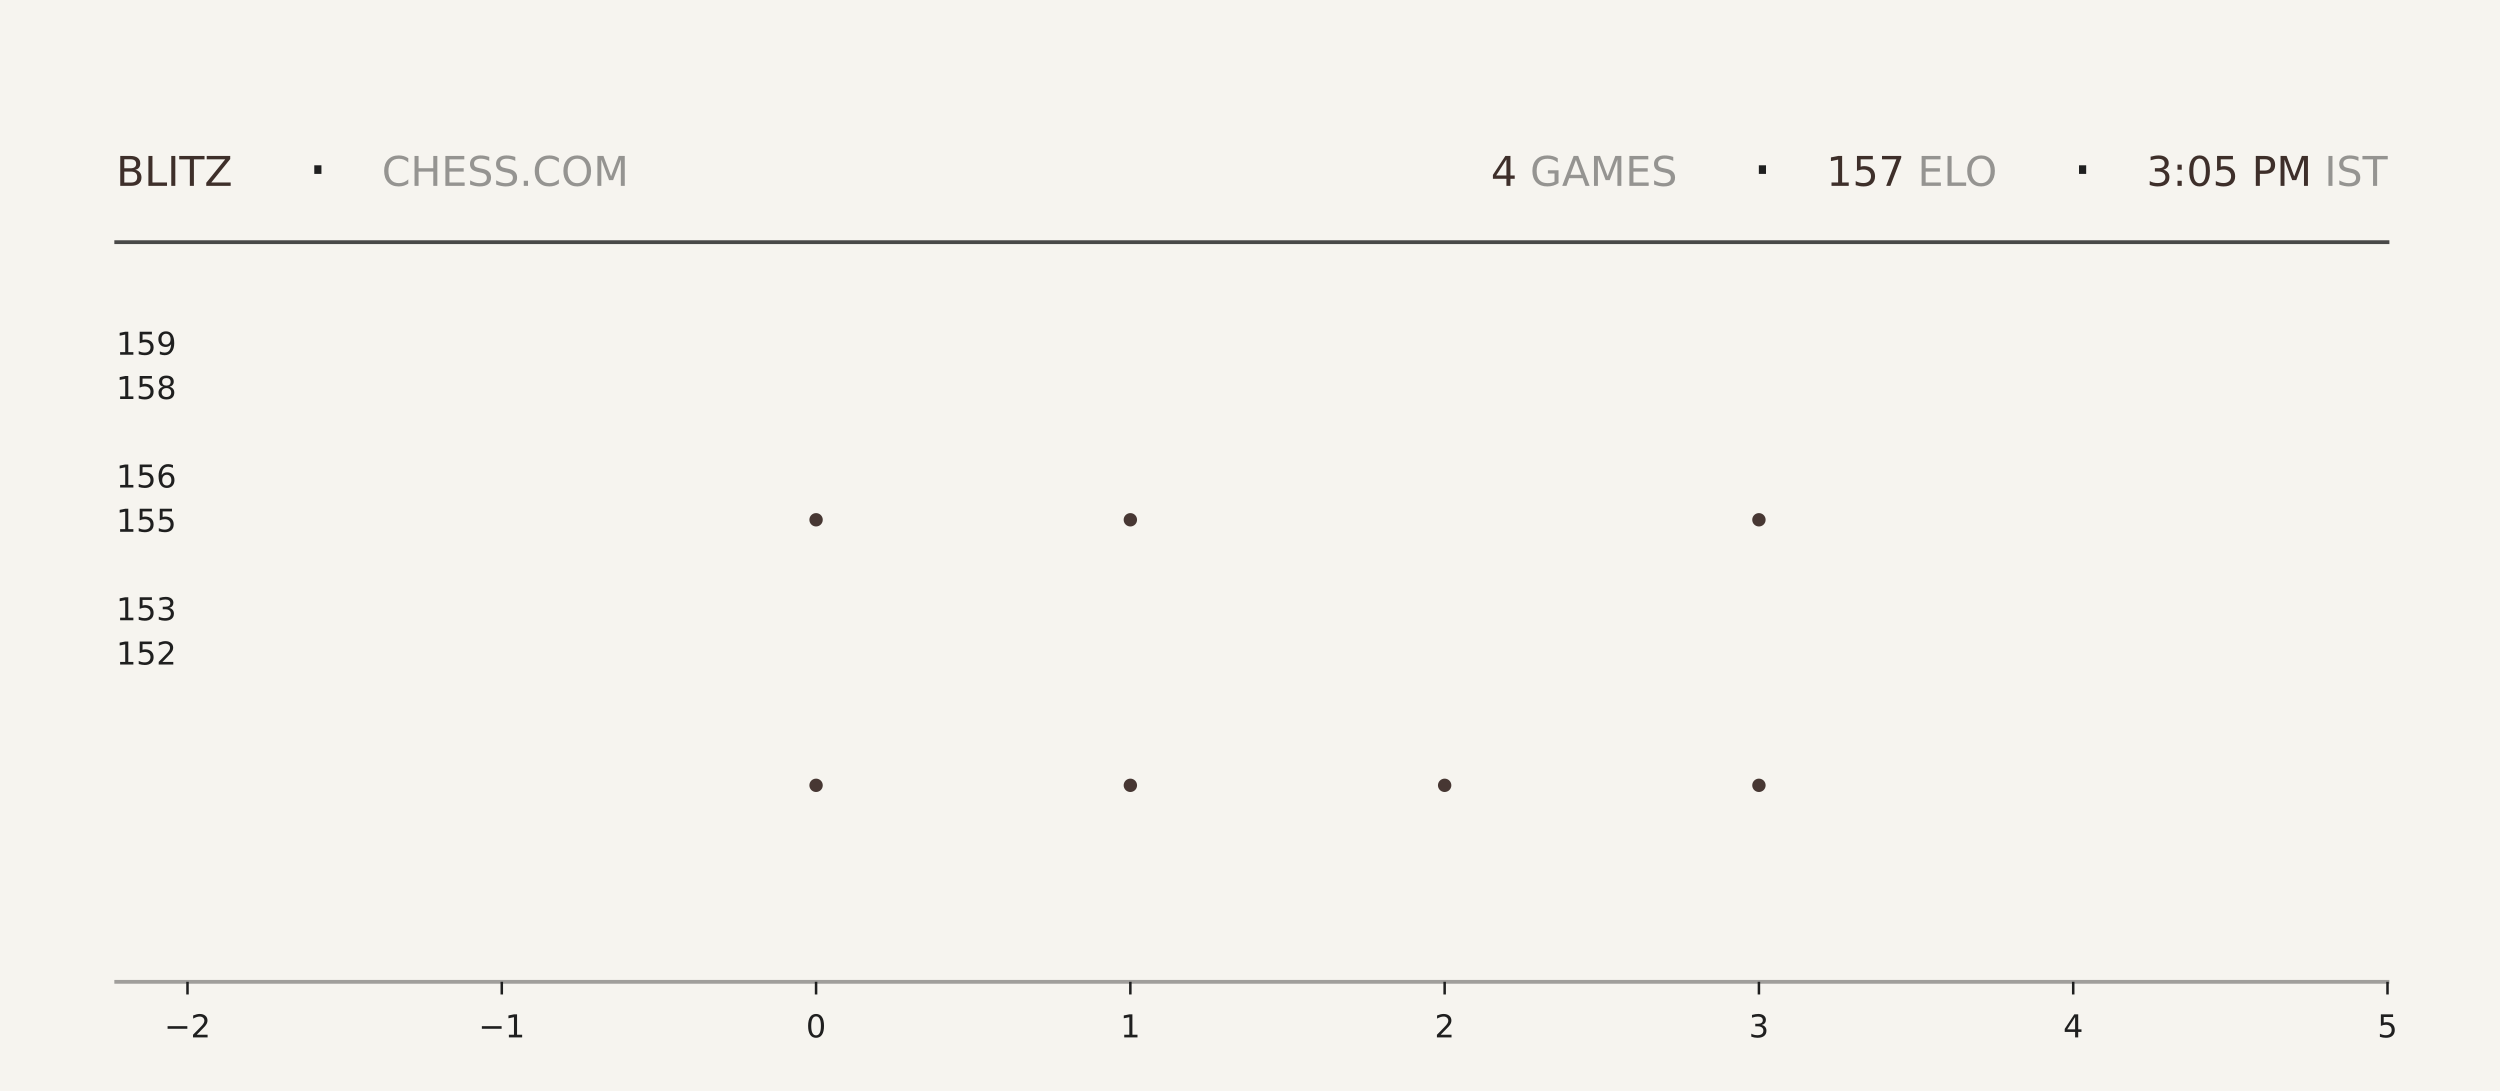
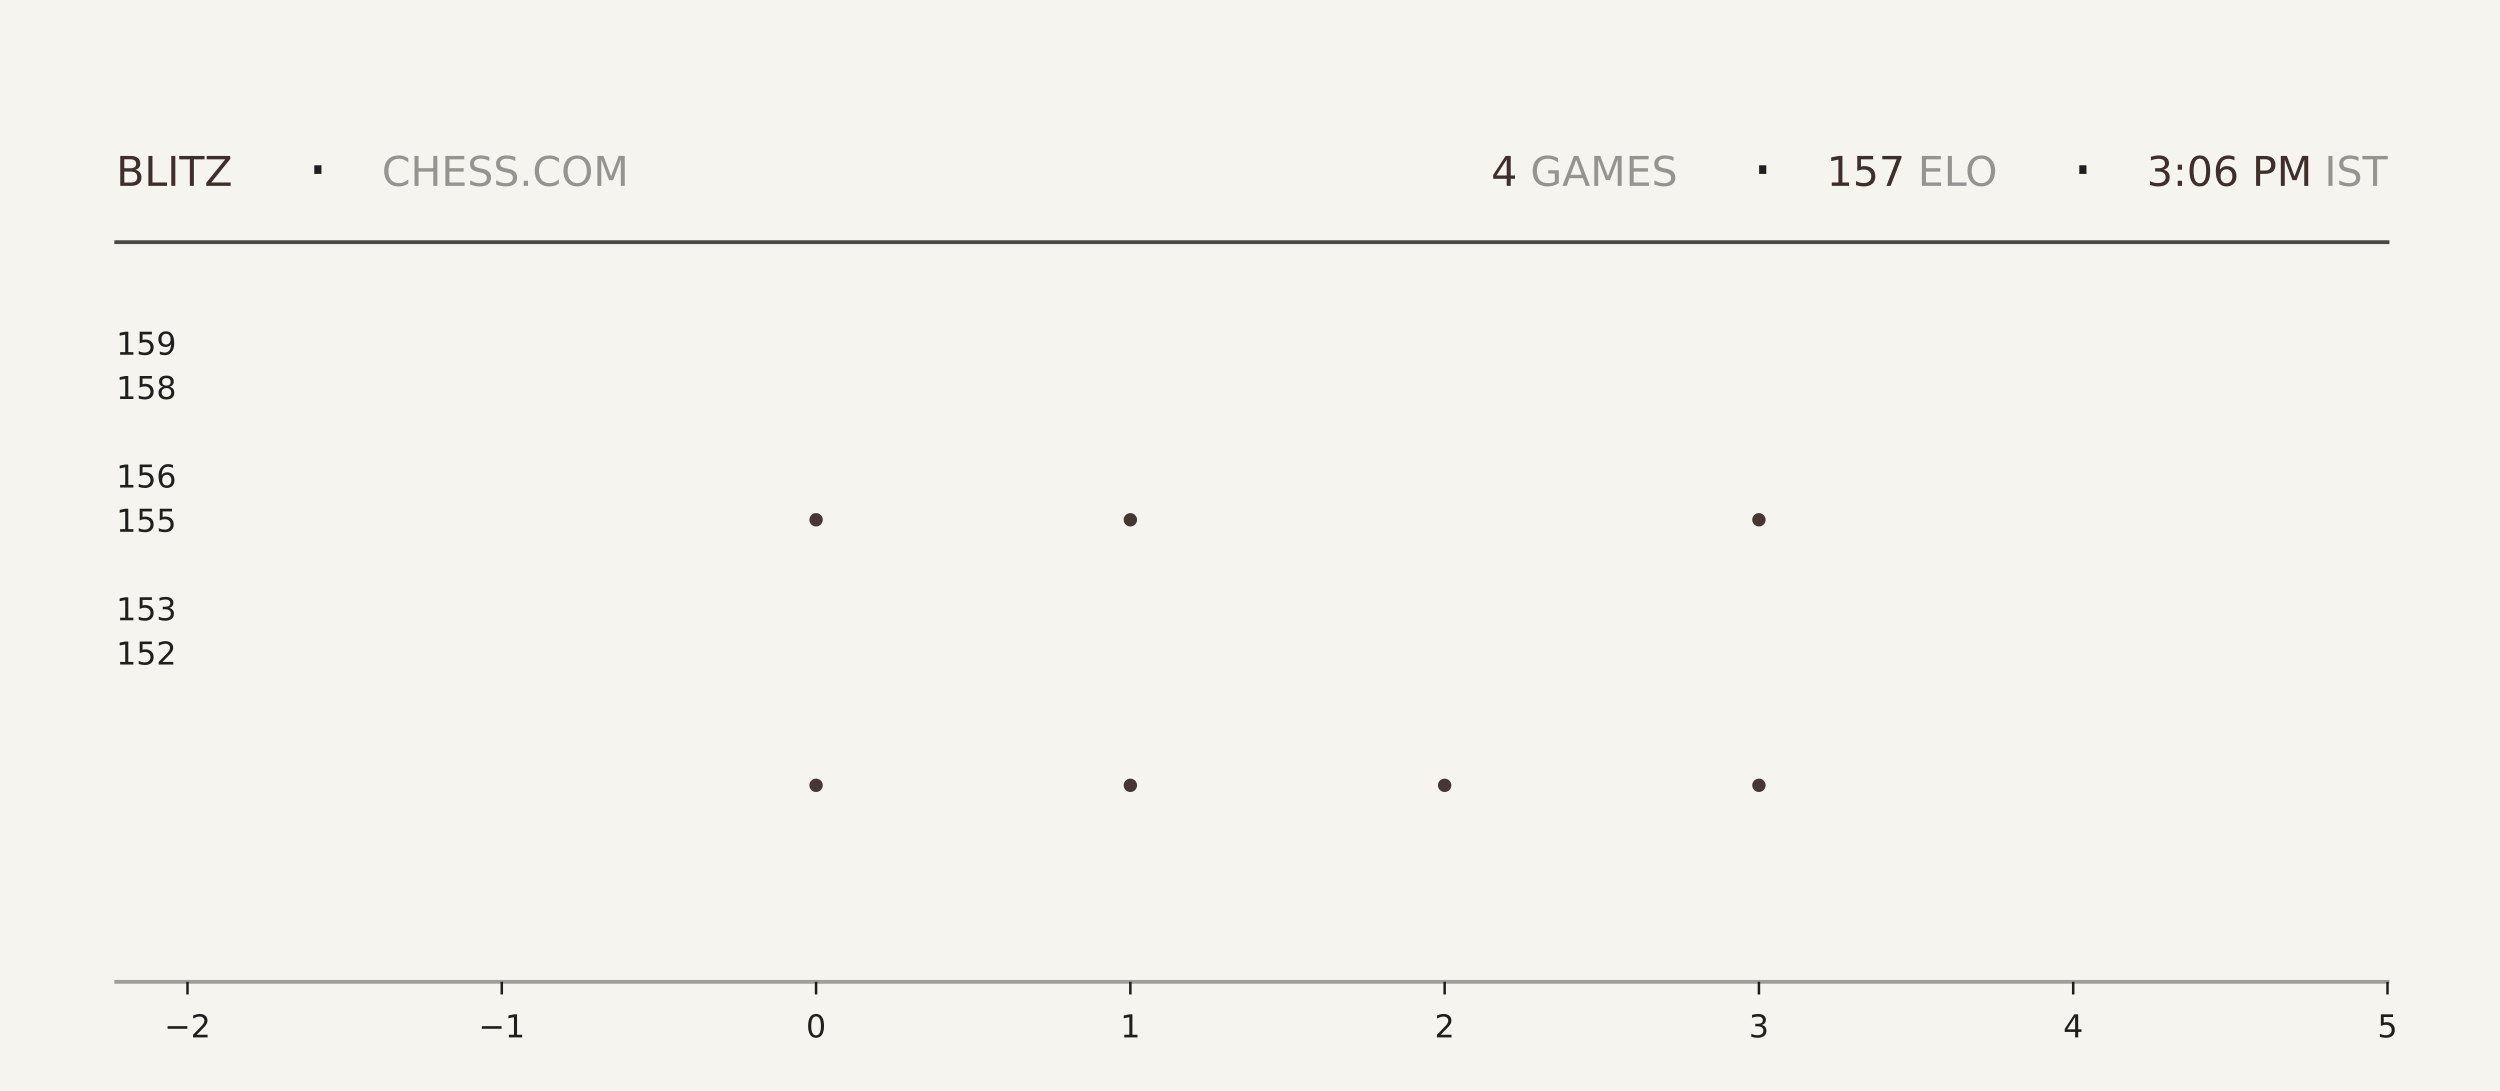
<svg xmlns="http://www.w3.org/2000/svg" xmlns:xlink="http://www.w3.org/1999/xlink" width="792pt" height="345.6pt" viewBox="0 0 792 345.6" version="1.1">
  <defs>
    <style type="text/css">*{stroke-linejoin: round; stroke-linecap: butt}</style>
  </defs>
  <g id="figure_1">
    <g id="patch_1">
      <path d="M 0 345.6  L 792 345.6  L 792 0  L 0 0  z " style="fill: #f6f4ef" />
    </g>
    <g id="axes_1">
      <g id="patch_2">
        <path d="M 59.4 311.04  L 756.36 311.04  L 756.36 103.68  L 59.4 103.68  z " style="fill: #f6f4ef" />
      </g>
      <g id="PathCollection_1">
        <defs>
-           <path id="m55666decda" d="M 0 2.121  C 0.563 2.121 1.102 1.898 1.5 1.5  C 1.898 1.102 2.121 0.563 2.121 0  C 2.121 -0.563 1.898 -1.102 1.5 -1.5  C 1.102 -1.898 0.563 -2.121 0 -2.121  C -0.563 -2.121 -1.102 -1.898 -1.5 -1.5  C -1.898 -1.102 -2.121 -0.563 -2.121 0  C -2.121 0.563 -1.898 1.102 -1.5 1.5  C -1.102 1.898 -0.563 2.121 0 2.121  z " />
-         </defs>
-         <g clip-path="url(#p12e716854c)">
-           <use xlink:href="#m55666decda" x="258.531" y="248.79" style="fill: #3e2f2a; fill-opacity: 0.95" />
-           <use xlink:href="#m55666decda" x="258.531" y="164.668" style="fill: #3e2f2a; fill-opacity: 0.95" />
+           <path id="mb83b826322" d="M 0 2.121  C 0.563 2.121 1.102 1.898 1.5 1.5  C 1.898 1.102 2.121 0.563 2.121 0  C 2.121 -0.563 1.898 -1.102 1.5 -1.5  C 1.102 -1.898 0.563 -2.121 0 -2.121  C -0.563 -2.121 -1.102 -1.898 -1.5 -1.5  C -1.898 -1.102 -2.121 -0.563 -2.121 0  C -2.121 0.563 -1.898 1.102 -1.5 1.5  C -1.102 1.898 -0.563 2.121 0 2.121  z " />
+         </defs>
+         <g clip-path="url(#pb43e3ade40)">
+           <use xlink:href="#mb83b826322" x="258.531" y="248.79" style="fill: #3e2f2a; fill-opacity: 0.95" />
+           <use xlink:href="#mb83b826322" x="258.531" y="164.668" style="fill: #3e2f2a; fill-opacity: 0.95" />
        </g>
      </g>
      <g id="PathCollection_2">
-         <g clip-path="url(#p12e716854c)">
-           <use xlink:href="#m55666decda" x="358.097" y="248.79" style="fill: #3e2f2a; fill-opacity: 0.95" />
-           <use xlink:href="#m55666decda" x="358.097" y="164.668" style="fill: #3e2f2a; fill-opacity: 0.95" />
-           <use xlink:href="#m55666decda" x="358.097" y="80.547" style="fill: #3e2f2a; fill-opacity: 0.95" />
+         <g clip-path="url(#pb43e3ade40)">
+           <use xlink:href="#mb83b826322" x="358.097" y="248.79" style="fill: #3e2f2a; fill-opacity: 0.95" />
+           <use xlink:href="#mb83b826322" x="358.097" y="164.668" style="fill: #3e2f2a; fill-opacity: 0.95" />
+           <use xlink:href="#mb83b826322" x="358.097" y="80.547" style="fill: #3e2f2a; fill-opacity: 0.95" />
        </g>
      </g>
      <g id="PathCollection_3">
-         <g clip-path="url(#p12e716854c)">
-           <use xlink:href="#m55666decda" x="457.663" y="248.79" style="fill: #3e2f2a; fill-opacity: 0.95" />
+         <g clip-path="url(#pb43e3ade40)">
+           <use xlink:href="#mb83b826322" x="457.663" y="248.79" style="fill: #3e2f2a; fill-opacity: 0.95" />
        </g>
      </g>
      <g id="PathCollection_4">
-         <g clip-path="url(#p12e716854c)">
-           <use xlink:href="#m55666decda" x="557.229" y="248.79" style="fill: #3e2f2a; fill-opacity: 0.95" />
-           <use xlink:href="#m55666decda" x="557.229" y="164.668" style="fill: #3e2f2a; fill-opacity: 0.95" />
-           <use xlink:href="#m55666decda" x="557.229" y="80.547" style="fill: #3e2f2a; fill-opacity: 0.95" />
+         <g clip-path="url(#pb43e3ade40)">
+           <use xlink:href="#mb83b826322" x="557.229" y="248.79" style="fill: #3e2f2a; fill-opacity: 0.95" />
+           <use xlink:href="#mb83b826322" x="557.229" y="164.668" style="fill: #3e2f2a; fill-opacity: 0.95" />
+           <use xlink:href="#mb83b826322" x="557.229" y="80.547" style="fill: #3e2f2a; fill-opacity: 0.95" />
        </g>
      </g>
      <g id="matplotlib.axis_1">
        <g id="xtick_1">
          <g id="line2d_1">
            <defs>
-               <path id="m893067a84d" d="M 0 0  L 0 4  " style="stroke: #1f1f1f; stroke-width: 0.8" />
+               <path id="m6a7aac0275" d="M 0 0  L 0 4  " style="stroke: #1f1f1f; stroke-width: 0.8" />
            </defs>
            <g>
-               <use xlink:href="#m893067a84d" x="59.4" y="311.04" style="fill: #1f1f1f; stroke: #1f1f1f; stroke-width: 0.8" />
+               <use xlink:href="#m6a7aac0275" x="59.4" y="311.04" style="fill: #1f1f1f; stroke: #1f1f1f; stroke-width: 0.8" />
            </g>
          </g>
          <g id="text_1">
            <g style="fill: #1f1f1f" transform="translate(52.02891 328.6384) scale(0.1 -0.1)">
              <defs>
                <path id="DejaVuSans-2212" d="M 678 2272  L 4684 2272  L 4684 1741  L 678 1741  L 678 2272  z " transform="scale(0.015625)" />
                <path id="DejaVuSans-32" d="M 1228 531  L 3431 531  L 3431 0  L 469 0  L 469 531  Q 828 903 1448 1529  Q 2069 2156 2228 2338  Q 2531 2678 2651 2914  Q 2772 3150 2772 3378  Q 2772 3750 2511 3984  Q 2250 4219 1831 4219  Q 1534 4219 1204 4116  Q 875 4013 500 3803  L 500 4441  Q 881 4594 1212 4672  Q 1544 4750 1819 4750  Q 2544 4750 2975 4387  Q 3406 4025 3406 3419  Q 3406 3131 3298 2873  Q 3191 2616 2906 2266  Q 2828 2175 2409 1742  Q 1991 1309 1228 531  z " transform="scale(0.015625)" />
              </defs>
              <use xlink:href="#DejaVuSans-2212" />
              <use xlink:href="#DejaVuSans-32" transform="translate(83.78906 0)" />
            </g>
          </g>
        </g>
        <g id="xtick_2">
          <g id="line2d_2">
            <g>
-               <use xlink:href="#m893067a84d" x="158.966" y="311.04" style="fill: #1f1f1f; stroke: #1f1f1f; stroke-width: 0.8" />
+               <use xlink:href="#m6a7aac0275" x="158.966" y="311.04" style="fill: #1f1f1f; stroke: #1f1f1f; stroke-width: 0.8" />
            </g>
          </g>
          <g id="text_2">
            <g style="fill: #1f1f1f" transform="translate(151.5946 328.6384) scale(0.1 -0.1)">
              <defs>
                <path id="DejaVuSans-31" d="M 794 531  L 1825 531  L 1825 4091  L 703 3866  L 703 4441  L 1819 4666  L 2450 4666  L 2450 531  L 3481 531  L 3481 0  L 794 0  L 794 531  z " transform="scale(0.015625)" />
              </defs>
              <use xlink:href="#DejaVuSans-2212" />
              <use xlink:href="#DejaVuSans-31" transform="translate(83.78906 0)" />
            </g>
          </g>
        </g>
        <g id="xtick_3">
          <g id="line2d_3">
            <g>
-               <use xlink:href="#m893067a84d" x="258.531" y="311.04" style="fill: #1f1f1f; stroke: #1f1f1f; stroke-width: 0.8" />
+               <use xlink:href="#m6a7aac0275" x="258.531" y="311.04" style="fill: #1f1f1f; stroke: #1f1f1f; stroke-width: 0.8" />
            </g>
          </g>
          <g id="text_3">
            <g style="fill: #1f1f1f" transform="translate(255.3502 328.6384) scale(0.1 -0.1)">
              <defs>
                <path id="DejaVuSans-30" d="M 2034 4250  Q 1547 4250 1301 3770  Q 1056 3291 1056 2328  Q 1056 1369 1301 889  Q 1547 409 2034 409  Q 2525 409 2770 889  Q 3016 1369 3016 2328  Q 3016 3291 2770 3770  Q 2525 4250 2034 4250  z M 2034 4750  Q 2819 4750 3233 4129  Q 3647 3509 3647 2328  Q 3647 1150 3233 529  Q 2819 -91 2034 -91  Q 1250 -91 836 529  Q 422 1150 422 2328  Q 422 3509 836 4129  Q 1250 4750 2034 4750  z " transform="scale(0.015625)" />
              </defs>
              <use xlink:href="#DejaVuSans-30" />
            </g>
          </g>
        </g>
        <g id="xtick_4">
          <g id="line2d_4">
            <g>
-               <use xlink:href="#m893067a84d" x="358.097" y="311.04" style="fill: #1f1f1f; stroke: #1f1f1f; stroke-width: 0.8" />
+               <use xlink:href="#m6a7aac0275" x="358.097" y="311.04" style="fill: #1f1f1f; stroke: #1f1f1f; stroke-width: 0.8" />
            </g>
          </g>
          <g id="text_4">
            <g style="fill: #1f1f1f" transform="translate(354.9159 328.6384) scale(0.1 -0.1)">
              <use xlink:href="#DejaVuSans-31" />
            </g>
          </g>
        </g>
        <g id="xtick_5">
          <g id="line2d_5">
            <g>
-               <use xlink:href="#m893067a84d" x="457.663" y="311.04" style="fill: #1f1f1f; stroke: #1f1f1f; stroke-width: 0.8" />
+               <use xlink:href="#m6a7aac0275" x="457.663" y="311.04" style="fill: #1f1f1f; stroke: #1f1f1f; stroke-width: 0.8" />
            </g>
          </g>
          <g id="text_5">
            <g style="fill: #1f1f1f" transform="translate(454.4816 328.6384) scale(0.1 -0.1)">
              <use xlink:href="#DejaVuSans-32" />
            </g>
          </g>
        </g>
        <g id="xtick_6">
          <g id="line2d_6">
            <g>
-               <use xlink:href="#m893067a84d" x="557.229" y="311.04" style="fill: #1f1f1f; stroke: #1f1f1f; stroke-width: 0.8" />
+               <use xlink:href="#m6a7aac0275" x="557.229" y="311.04" style="fill: #1f1f1f; stroke: #1f1f1f; stroke-width: 0.8" />
            </g>
          </g>
          <g id="text_6">
            <g style="fill: #1f1f1f" transform="translate(554.0473 328.6384) scale(0.1 -0.1)">
              <defs>
                <path id="DejaVuSans-33" d="M 2597 2516  Q 3050 2419 3304 2112  Q 3559 1806 3559 1356  Q 3559 666 3084 287  Q 2609 -91 1734 -91  Q 1441 -91 1130 -33  Q 819 25 488 141  L 488 750  Q 750 597 1062 519  Q 1375 441 1716 441  Q 2309 441 2620 675  Q 2931 909 2931 1356  Q 2931 1769 2642 2001  Q 2353 2234 1838 2234  L 1294 2234  L 1294 2753  L 1863 2753  Q 2328 2753 2575 2939  Q 2822 3125 2822 3475  Q 2822 3834 2567 4026  Q 2313 4219 1838 4219  Q 1578 4219 1281 4162  Q 984 4106 628 3988  L 628 4550  Q 988 4650 1302 4700  Q 1616 4750 1894 4750  Q 2613 4750 3031 4423  Q 3450 4097 3450 3541  Q 3450 3153 3228 2886  Q 3006 2619 2597 2516  z " transform="scale(0.015625)" />
              </defs>
              <use xlink:href="#DejaVuSans-33" />
            </g>
          </g>
        </g>
        <g id="xtick_7">
          <g id="line2d_7">
            <g>
-               <use xlink:href="#m893067a84d" x="656.794" y="311.04" style="fill: #1f1f1f; stroke: #1f1f1f; stroke-width: 0.8" />
+               <use xlink:href="#m6a7aac0275" x="656.794" y="311.04" style="fill: #1f1f1f; stroke: #1f1f1f; stroke-width: 0.8" />
            </g>
          </g>
          <g id="text_7">
            <g style="fill: #1f1f1f" transform="translate(653.613 328.6384) scale(0.1 -0.1)">
              <defs>
                <path id="DejaVuSans-34" d="M 2419 4116  L 825 1625  L 2419 1625  L 2419 4116  z M 2253 4666  L 3047 4666  L 3047 1625  L 3713 1625  L 3713 1100  L 3047 1100  L 3047 0  L 2419 0  L 2419 1100  L 313 1100  L 313 1709  L 2253 4666  z " transform="scale(0.015625)" />
              </defs>
              <use xlink:href="#DejaVuSans-34" />
            </g>
          </g>
        </g>
        <g id="xtick_8">
          <g id="line2d_8">
            <g>
-               <use xlink:href="#m893067a84d" x="756.36" y="311.04" style="fill: #1f1f1f; stroke: #1f1f1f; stroke-width: 0.8" />
+               <use xlink:href="#m6a7aac0275" x="756.36" y="311.04" style="fill: #1f1f1f; stroke: #1f1f1f; stroke-width: 0.8" />
            </g>
          </g>
          <g id="text_8">
            <g style="fill: #1f1f1f" transform="translate(753.1788 328.6384) scale(0.1 -0.1)">
              <defs>
                <path id="DejaVuSans-35" d="M 691 4666  L 3169 4666  L 3169 4134  L 1269 4134  L 1269 2991  Q 1406 3038 1543 3061  Q 1681 3084 1819 3084  Q 2600 3084 3056 2656  Q 3513 2228 3513 1497  Q 3513 744 3044 326  Q 2575 -91 1722 -91  Q 1428 -91 1123 -41  Q 819 9 494 109  L 494 744  Q 775 591 1075 516  Q 1375 441 1709 441  Q 2250 441 2565 725  Q 2881 1009 2881 1497  Q 2881 1984 2565 2268  Q 2250 2553 1709 2553  Q 1456 2553 1204 2497  Q 953 2441 691 2322  L 691 4666  z " transform="scale(0.015625)" />
              </defs>
              <use xlink:href="#DejaVuSans-35" />
            </g>
          </g>
        </g>
      </g>
      <g id="matplotlib.axis_2">
        <g id="ytick_1">
          <g id="line2d_9" />
          <g id="text_9">
            <g style="fill: #1f1f1f" transform="translate(36.8125 210.5283) scale(0.1 -0.1)">
              <use xlink:href="#DejaVuSans-31" />
              <use xlink:href="#DejaVuSans-35" transform="translate(63.62305 0)" />
              <use xlink:href="#DejaVuSans-32" transform="translate(127.2461 0)" />
            </g>
          </g>
        </g>
        <g id="ytick_2">
          <g id="line2d_10" />
          <g id="text_10">
            <g style="fill: #1f1f1f" transform="translate(36.8125 196.508) scale(0.1 -0.1)">
              <use xlink:href="#DejaVuSans-31" />
              <use xlink:href="#DejaVuSans-35" transform="translate(63.62305 0)" />
              <use xlink:href="#DejaVuSans-33" transform="translate(127.2461 0)" />
            </g>
          </g>
        </g>
        <g id="ytick_3">
          <g id="line2d_11" />
          <g id="text_11">
            <g style="fill: #1f1f1f" transform="translate(36.8125 168.4675) scale(0.1 -0.1)">
              <use xlink:href="#DejaVuSans-31" />
              <use xlink:href="#DejaVuSans-35" transform="translate(63.62305 0)" />
              <use xlink:href="#DejaVuSans-35" transform="translate(127.2461 0)" />
            </g>
          </g>
        </g>
        <g id="ytick_4">
          <g id="line2d_12" />
          <g id="text_12">
            <g style="fill: #1f1f1f" transform="translate(36.8125 154.4472) scale(0.1 -0.1)">
              <defs>
                <path id="DejaVuSans-36" d="M 2113 2584  Q 1688 2584 1439 2293  Q 1191 2003 1191 1497  Q 1191 994 1439 701  Q 1688 409 2113 409  Q 2538 409 2786 701  Q 3034 994 3034 1497  Q 3034 2003 2786 2293  Q 2538 2584 2113 2584  z M 3366 4563  L 3366 3988  Q 3128 4100 2886 4159  Q 2644 4219 2406 4219  Q 1781 4219 1451 3797  Q 1122 3375 1075 2522  Q 1259 2794 1537 2939  Q 1816 3084 2150 3084  Q 2853 3084 3261 2657  Q 3669 2231 3669 1497  Q 3669 778 3244 343  Q 2819 -91 2113 -91  Q 1303 -91 875 529  Q 447 1150 447 2328  Q 447 3434 972 4092  Q 1497 4750 2381 4750  Q 2619 4750 2861 4703  Q 3103 4656 3366 4563  z " transform="scale(0.015625)" />
              </defs>
              <use xlink:href="#DejaVuSans-31" />
              <use xlink:href="#DejaVuSans-35" transform="translate(63.62305 0)" />
              <use xlink:href="#DejaVuSans-36" transform="translate(127.2461 0)" />
            </g>
          </g>
        </g>
        <g id="ytick_5">
          <g id="line2d_13" />
          <g id="text_13">
            <g style="fill: #1f1f1f" transform="translate(36.8125 126.4066) scale(0.1 -0.1)">
              <defs>
                <path id="DejaVuSans-38" d="M 2034 2216  Q 1584 2216 1326 1975  Q 1069 1734 1069 1313  Q 1069 891 1326 650  Q 1584 409 2034 409  Q 2484 409 2743 651  Q 3003 894 3003 1313  Q 3003 1734 2745 1975  Q 2488 2216 2034 2216  z M 1403 2484  Q 997 2584 770 2862  Q 544 3141 544 3541  Q 544 4100 942 4425  Q 1341 4750 2034 4750  Q 2731 4750 3128 4425  Q 3525 4100 3525 3541  Q 3525 3141 3298 2862  Q 3072 2584 2669 2484  Q 3125 2378 3379 2068  Q 3634 1759 3634 1313  Q 3634 634 3220 271  Q 2806 -91 2034 -91  Q 1263 -91 848 271  Q 434 634 434 1313  Q 434 1759 690 2068  Q 947 2378 1403 2484  z M 1172 3481  Q 1172 3119 1398 2916  Q 1625 2713 2034 2713  Q 2441 2713 2670 2916  Q 2900 3119 2900 3481  Q 2900 3844 2670 4047  Q 2441 4250 2034 4250  Q 1625 4250 1398 4047  Q 1172 3844 1172 3481  z " transform="scale(0.015625)" />
              </defs>
              <use xlink:href="#DejaVuSans-31" />
              <use xlink:href="#DejaVuSans-35" transform="translate(63.62305 0)" />
              <use xlink:href="#DejaVuSans-38" transform="translate(127.2461 0)" />
            </g>
          </g>
        </g>
        <g id="ytick_6">
          <g id="line2d_14" />
          <g id="text_14">
            <g style="fill: #1f1f1f" transform="translate(36.8125 112.3863) scale(0.1 -0.1)">
              <defs>
                <path id="DejaVuSans-39" d="M 703 97  L 703 672  Q 941 559 1184 500  Q 1428 441 1663 441  Q 2288 441 2617 861  Q 2947 1281 2994 2138  Q 2813 1869 2534 1725  Q 2256 1581 1919 1581  Q 1219 1581 811 2004  Q 403 2428 403 3163  Q 403 3881 828 4315  Q 1253 4750 1959 4750  Q 2769 4750 3195 4129  Q 3622 3509 3622 2328  Q 3622 1225 3098 567  Q 2575 -91 1691 -91  Q 1453 -91 1209 -44  Q 966 3 703 97  z M 1959 2075  Q 2384 2075 2632 2365  Q 2881 2656 2881 3163  Q 2881 3666 2632 3958  Q 2384 4250 1959 4250  Q 1534 4250 1286 3958  Q 1038 3666 1038 3163  Q 1038 2656 1286 2365  Q 1534 2075 1959 2075  z " transform="scale(0.015625)" />
              </defs>
              <use xlink:href="#DejaVuSans-31" />
              <use xlink:href="#DejaVuSans-35" transform="translate(63.62305 0)" />
              <use xlink:href="#DejaVuSans-39" transform="translate(127.2461 0)" />
            </g>
          </g>
        </g>
      </g>
    </g>
    <g id="line2d_15">
      <path d="M 36.82 76.723  L 756.36 76.723  " style="fill: none; stroke: #1f1f1f; stroke-opacity: 0.8; stroke-width: 1.2; stroke-linecap: square" />
    </g>
    <g id="line2d_16">
      <path d="M 36.82 311.04  L 756.36 311.04  " style="fill: none; stroke: #1f1f1f; stroke-opacity: 0.4; stroke-width: 1.2; stroke-linecap: square" />
    </g>
    <g id="text_15">
      <g style="fill: #3e2f2a" transform="translate(36.82 58.88319) scale(0.13 -0.13)">
        <defs>
          <path id="DejaVuSans-42" d="M 1259 2228  L 1259 519  L 2272 519  Q 2781 519 3026 730  Q 3272 941 3272 1375  Q 3272 1813 3026 2020  Q 2781 2228 2272 2228  L 1259 2228  z M 1259 4147  L 1259 2741  L 2194 2741  Q 2656 2741 2882 2914  Q 3109 3088 3109 3444  Q 3109 3797 2882 3972  Q 2656 4147 2194 4147  L 1259 4147  z M 628 4666  L 2241 4666  Q 2963 4666 3353 4366  Q 3744 4066 3744 3513  Q 3744 3084 3544 2831  Q 3344 2578 2956 2516  Q 3422 2416 3680 2098  Q 3938 1781 3938 1306  Q 3938 681 3513 340  Q 3088 0 2303 0  L 628 0  L 628 4666  z " transform="scale(0.015625)" />
          <path id="DejaVuSans-4c" d="M 628 4666  L 1259 4666  L 1259 531  L 3531 531  L 3531 0  L 628 0  L 628 4666  z " transform="scale(0.015625)" />
          <path id="DejaVuSans-49" d="M 628 4666  L 1259 4666  L 1259 0  L 628 0  L 628 4666  z " transform="scale(0.015625)" />
          <path id="DejaVuSans-54" d="M -19 4666  L 3928 4666  L 3928 4134  L 2272 4134  L 2272 0  L 1638 0  L 1638 4134  L -19 4134  L -19 4666  z " transform="scale(0.015625)" />
          <path id="DejaVuSans-5a" d="M 359 4666  L 4025 4666  L 4025 4184  L 1075 531  L 4097 531  L 4097 0  L 288 0  L 288 481  L 3238 4134  L 359 4134  L 359 4666  z " transform="scale(0.015625)" />
        </defs>
        <use xlink:href="#DejaVuSans-42" />
        <use xlink:href="#DejaVuSans-4c" transform="translate(68.60352 0)" />
        <use xlink:href="#DejaVuSans-49" transform="translate(124.3164 0)" />
        <use xlink:href="#DejaVuSans-54" transform="translate(153.8086 0)" />
        <use xlink:href="#DejaVuSans-5a" transform="translate(214.8926 0)" />
      </g>
    </g>
    <g id="text_16">
      <g style="fill: #1f1f1f" transform="translate(97.21 61.36662) scale(0.22 -0.22)">
        <defs>
          <path id="DejaVuSans-b7" d="M 684 2619  L 1344 2619  L 1344 1825  L 684 1825  L 684 2619  z " transform="scale(0.015625)" />
        </defs>
        <use xlink:href="#DejaVuSans-b7" />
      </g>
    </g>
    <g id="text_17">
      <g style="fill: #1f1f1f; opacity: 0.45" transform="translate(120.97 58.88319) scale(0.13 -0.13)">
        <defs>
          <path id="DejaVuSans-43" d="M 4122 4306  L 4122 3641  Q 3803 3938 3442 4084  Q 3081 4231 2675 4231  Q 1875 4231 1450 3742  Q 1025 3253 1025 2328  Q 1025 1406 1450 917  Q 1875 428 2675 428  Q 3081 428 3442 575  Q 3803 722 4122 1019  L 4122 359  Q 3791 134 3420 21  Q 3050 -91 2638 -91  Q 1578 -91 968 557  Q 359 1206 359 2328  Q 359 3453 968 4101  Q 1578 4750 2638 4750  Q 3056 4750 3426 4639  Q 3797 4528 4122 4306  z " transform="scale(0.015625)" />
          <path id="DejaVuSans-48" d="M 628 4666  L 1259 4666  L 1259 2753  L 3553 2753  L 3553 4666  L 4184 4666  L 4184 0  L 3553 0  L 3553 2222  L 1259 2222  L 1259 0  L 628 0  L 628 4666  z " transform="scale(0.015625)" />
          <path id="DejaVuSans-45" d="M 628 4666  L 3578 4666  L 3578 4134  L 1259 4134  L 1259 2753  L 3481 2753  L 3481 2222  L 1259 2222  L 1259 531  L 3634 531  L 3634 0  L 628 0  L 628 4666  z " transform="scale(0.015625)" />
          <path id="DejaVuSans-53" d="M 3425 4513  L 3425 3897  Q 3066 4069 2747 4153  Q 2428 4238 2131 4238  Q 1616 4238 1336 4038  Q 1056 3838 1056 3469  Q 1056 3159 1242 3001  Q 1428 2844 1947 2747  L 2328 2669  Q 3034 2534 3370 2195  Q 3706 1856 3706 1288  Q 3706 609 3251 259  Q 2797 -91 1919 -91  Q 1588 -91 1214 -16  Q 841 59 441 206  L 441 856  Q 825 641 1194 531  Q 1563 422 1919 422  Q 2459 422 2753 634  Q 3047 847 3047 1241  Q 3047 1584 2836 1778  Q 2625 1972 2144 2069  L 1759 2144  Q 1053 2284 737 2584  Q 422 2884 422 3419  Q 422 4038 858 4394  Q 1294 4750 2059 4750  Q 2388 4750 2728 4690  Q 3069 4631 3425 4513  z " transform="scale(0.015625)" />
          <path id="DejaVuSans-2e" d="M 684 794  L 1344 794  L 1344 0  L 684 0  L 684 794  z " transform="scale(0.015625)" />
          <path id="DejaVuSans-4f" d="M 2522 4238  Q 1834 4238 1429 3725  Q 1025 3213 1025 2328  Q 1025 1447 1429 934  Q 1834 422 2522 422  Q 3209 422 3611 934  Q 4013 1447 4013 2328  Q 4013 3213 3611 3725  Q 3209 4238 2522 4238  z M 2522 4750  Q 3503 4750 4090 4092  Q 4678 3434 4678 2328  Q 4678 1225 4090 567  Q 3503 -91 2522 -91  Q 1538 -91 948 565  Q 359 1222 359 2328  Q 359 3434 948 4092  Q 1538 4750 2522 4750  z " transform="scale(0.015625)" />
          <path id="DejaVuSans-4d" d="M 628 4666  L 1569 4666  L 2759 1491  L 3956 4666  L 4897 4666  L 4897 0  L 4281 0  L 4281 4097  L 3078 897  L 2444 897  L 1241 4097  L 1241 0  L 628 0  L 628 4666  z " transform="scale(0.015625)" />
        </defs>
        <use xlink:href="#DejaVuSans-43" />
        <use xlink:href="#DejaVuSans-48" transform="translate(69.82422 0)" />
        <use xlink:href="#DejaVuSans-45" transform="translate(145.0195 0)" />
        <use xlink:href="#DejaVuSans-53" transform="translate(208.2031 0)" />
        <use xlink:href="#DejaVuSans-53" transform="translate(271.6797 0)" />
        <use xlink:href="#DejaVuSans-2e" transform="translate(335.1562 0)" />
        <use xlink:href="#DejaVuSans-43" transform="translate(366.9434 0)" />
        <use xlink:href="#DejaVuSans-4f" transform="translate(436.7676 0)" />
        <use xlink:href="#DejaVuSans-4d" transform="translate(515.4785 0)" />
      </g>
    </g>
    <g id="text_18">
-       <g style="fill: #3e2f2a" transform="translate(472.32 58.88319) scale(0.13 -0.13)">
+       <g style="fill: #3e2f2a" transform="translate(472.41 58.88319) scale(0.13 -0.13)">
        <use xlink:href="#DejaVuSans-34" />
      </g>
    </g>
    <g id="text_19">
-       <g style="fill: #1f1f1f; opacity: 0.45" transform="translate(480.6 58.88319) scale(0.13 -0.13)">
+       <g style="fill: #1f1f1f; opacity: 0.45" transform="translate(480.69 58.88319) scale(0.13 -0.13)">
        <defs>
          <path id="DejaVuSans-20" transform="scale(0.015625)" />
          <path id="DejaVuSans-47" d="M 3809 666  L 3809 1919  L 2778 1919  L 2778 2438  L 4434 2438  L 4434 434  Q 4069 175 3628 42  Q 3188 -91 2688 -91  Q 1594 -91 976 548  Q 359 1188 359 2328  Q 359 3472 976 4111  Q 1594 4750 2688 4750  Q 3144 4750 3555 4637  Q 3966 4525 4313 4306  L 4313 3634  Q 3963 3931 3569 4081  Q 3175 4231 2741 4231  Q 1884 4231 1454 3753  Q 1025 3275 1025 2328  Q 1025 1384 1454 906  Q 1884 428 2741 428  Q 3075 428 3337 486  Q 3600 544 3809 666  z " transform="scale(0.015625)" />
          <path id="DejaVuSans-41" d="M 2188 4044  L 1331 1722  L 3047 1722  L 2188 4044  z M 1831 4666  L 2547 4666  L 4325 0  L 3669 0  L 3244 1197  L 1141 1197  L 716 0  L 50 0  L 1831 4666  z " transform="scale(0.015625)" />
        </defs>
        <use xlink:href="#DejaVuSans-20" />
        <use xlink:href="#DejaVuSans-47" transform="translate(31.78711 0)" />
        <use xlink:href="#DejaVuSans-41" transform="translate(109.2773 0)" />
        <use xlink:href="#DejaVuSans-4d" transform="translate(177.6855 0)" />
        <use xlink:href="#DejaVuSans-45" transform="translate(263.9648 0)" />
        <use xlink:href="#DejaVuSans-53" transform="translate(327.1484 0)" />
      </g>
    </g>
    <g id="text_20">
-       <g style="fill: #1f1f1f" transform="translate(554.85 61.36662) scale(0.22 -0.22)">
+       <g style="fill: #1f1f1f" transform="translate(554.94 61.36662) scale(0.22 -0.22)">
        <use xlink:href="#DejaVuSans-b7" />
      </g>
    </g>
    <g id="text_21">
-       <g style="fill: #3e2f2a" transform="translate(578.61 58.88319) scale(0.13 -0.13)">
+       <g style="fill: #3e2f2a" transform="translate(578.7 58.88319) scale(0.13 -0.13)">
        <defs>
          <path id="DejaVuSans-37" d="M 525 4666  L 3525 4666  L 3525 4397  L 1831 0  L 1172 0  L 2766 4134  L 525 4134  L 525 4666  z " transform="scale(0.015625)" />
        </defs>
        <use xlink:href="#DejaVuSans-31" />
        <use xlink:href="#DejaVuSans-35" transform="translate(63.62305 0)" />
        <use xlink:href="#DejaVuSans-37" transform="translate(127.2461 0)" />
      </g>
    </g>
    <g id="text_22">
-       <g style="fill: #1f1f1f; opacity: 0.45" transform="translate(603.36 58.88319) scale(0.13 -0.13)">
+       <g style="fill: #1f1f1f; opacity: 0.45" transform="translate(603.45 58.88319) scale(0.13 -0.13)">
        <use xlink:href="#DejaVuSans-20" />
        <use xlink:href="#DejaVuSans-45" transform="translate(31.78711 0)" />
        <use xlink:href="#DejaVuSans-4c" transform="translate(94.9707 0)" />
        <use xlink:href="#DejaVuSans-4f" transform="translate(147.0586 0)" />
      </g>
    </g>
    <g id="text_23">
-       <g style="fill: #1f1f1f" transform="translate(656.28 61.36662) scale(0.22 -0.22)">
+       <g style="fill: #1f1f1f" transform="translate(656.37 61.36662) scale(0.22 -0.22)">
        <use xlink:href="#DejaVuSans-b7" />
      </g>
    </g>
    <g id="text_24">
-       <g style="fill: #3e2f2a" transform="translate(680.04 58.88319) scale(0.13 -0.13)">
+       <g style="fill: #3e2f2a" transform="translate(680.13 58.88319) scale(0.13 -0.13)">
        <defs>
          <path id="DejaVuSans-3a" d="M 750 794  L 1409 794  L 1409 0  L 750 0  L 750 794  z M 750 3309  L 1409 3309  L 1409 2516  L 750 2516  L 750 3309  z " transform="scale(0.015625)" />
          <path id="DejaVuSans-50" d="M 1259 4147  L 1259 2394  L 2053 2394  Q 2494 2394 2734 2622  Q 2975 2850 2975 3272  Q 2975 3691 2734 3919  Q 2494 4147 2053 4147  L 1259 4147  z M 628 4666  L 2053 4666  Q 2838 4666 3239 4311  Q 3641 3956 3641 3272  Q 3641 2581 3239 2228  Q 2838 1875 2053 1875  L 1259 1875  L 1259 0  L 628 0  L 628 4666  z " transform="scale(0.015625)" />
        </defs>
        <use xlink:href="#DejaVuSans-33" />
        <use xlink:href="#DejaVuSans-3a" transform="translate(63.62305 0)" />
        <use xlink:href="#DejaVuSans-30" transform="translate(97.31445 0)" />
-         <use xlink:href="#DejaVuSans-35" transform="translate(160.9375 0)" />
+         <use xlink:href="#DejaVuSans-36" transform="translate(160.9375 0)" />
        <use xlink:href="#DejaVuSans-20" transform="translate(224.5605 0)" />
        <use xlink:href="#DejaVuSans-50" transform="translate(256.3477 0)" />
        <use xlink:href="#DejaVuSans-4d" transform="translate(316.6504 0)" />
      </g>
    </g>
    <g id="text_25">
      <g style="fill: #1f1f1f; opacity: 0.45" transform="translate(732.24 58.88319) scale(0.13 -0.13)">
        <use xlink:href="#DejaVuSans-20" />
        <use xlink:href="#DejaVuSans-49" transform="translate(31.78711 0)" />
        <use xlink:href="#DejaVuSans-53" transform="translate(61.2793 0)" />
        <use xlink:href="#DejaVuSans-54" transform="translate(124.7559 0)" />
      </g>
    </g>
  </g>
  <defs>
-     <clipPath id="p12e716854c">
+     <clipPath id="pb43e3ade40">
      <rect x="59.4" y="103.68" width="696.96" height="207.36" />
    </clipPath>
  </defs>
</svg>
